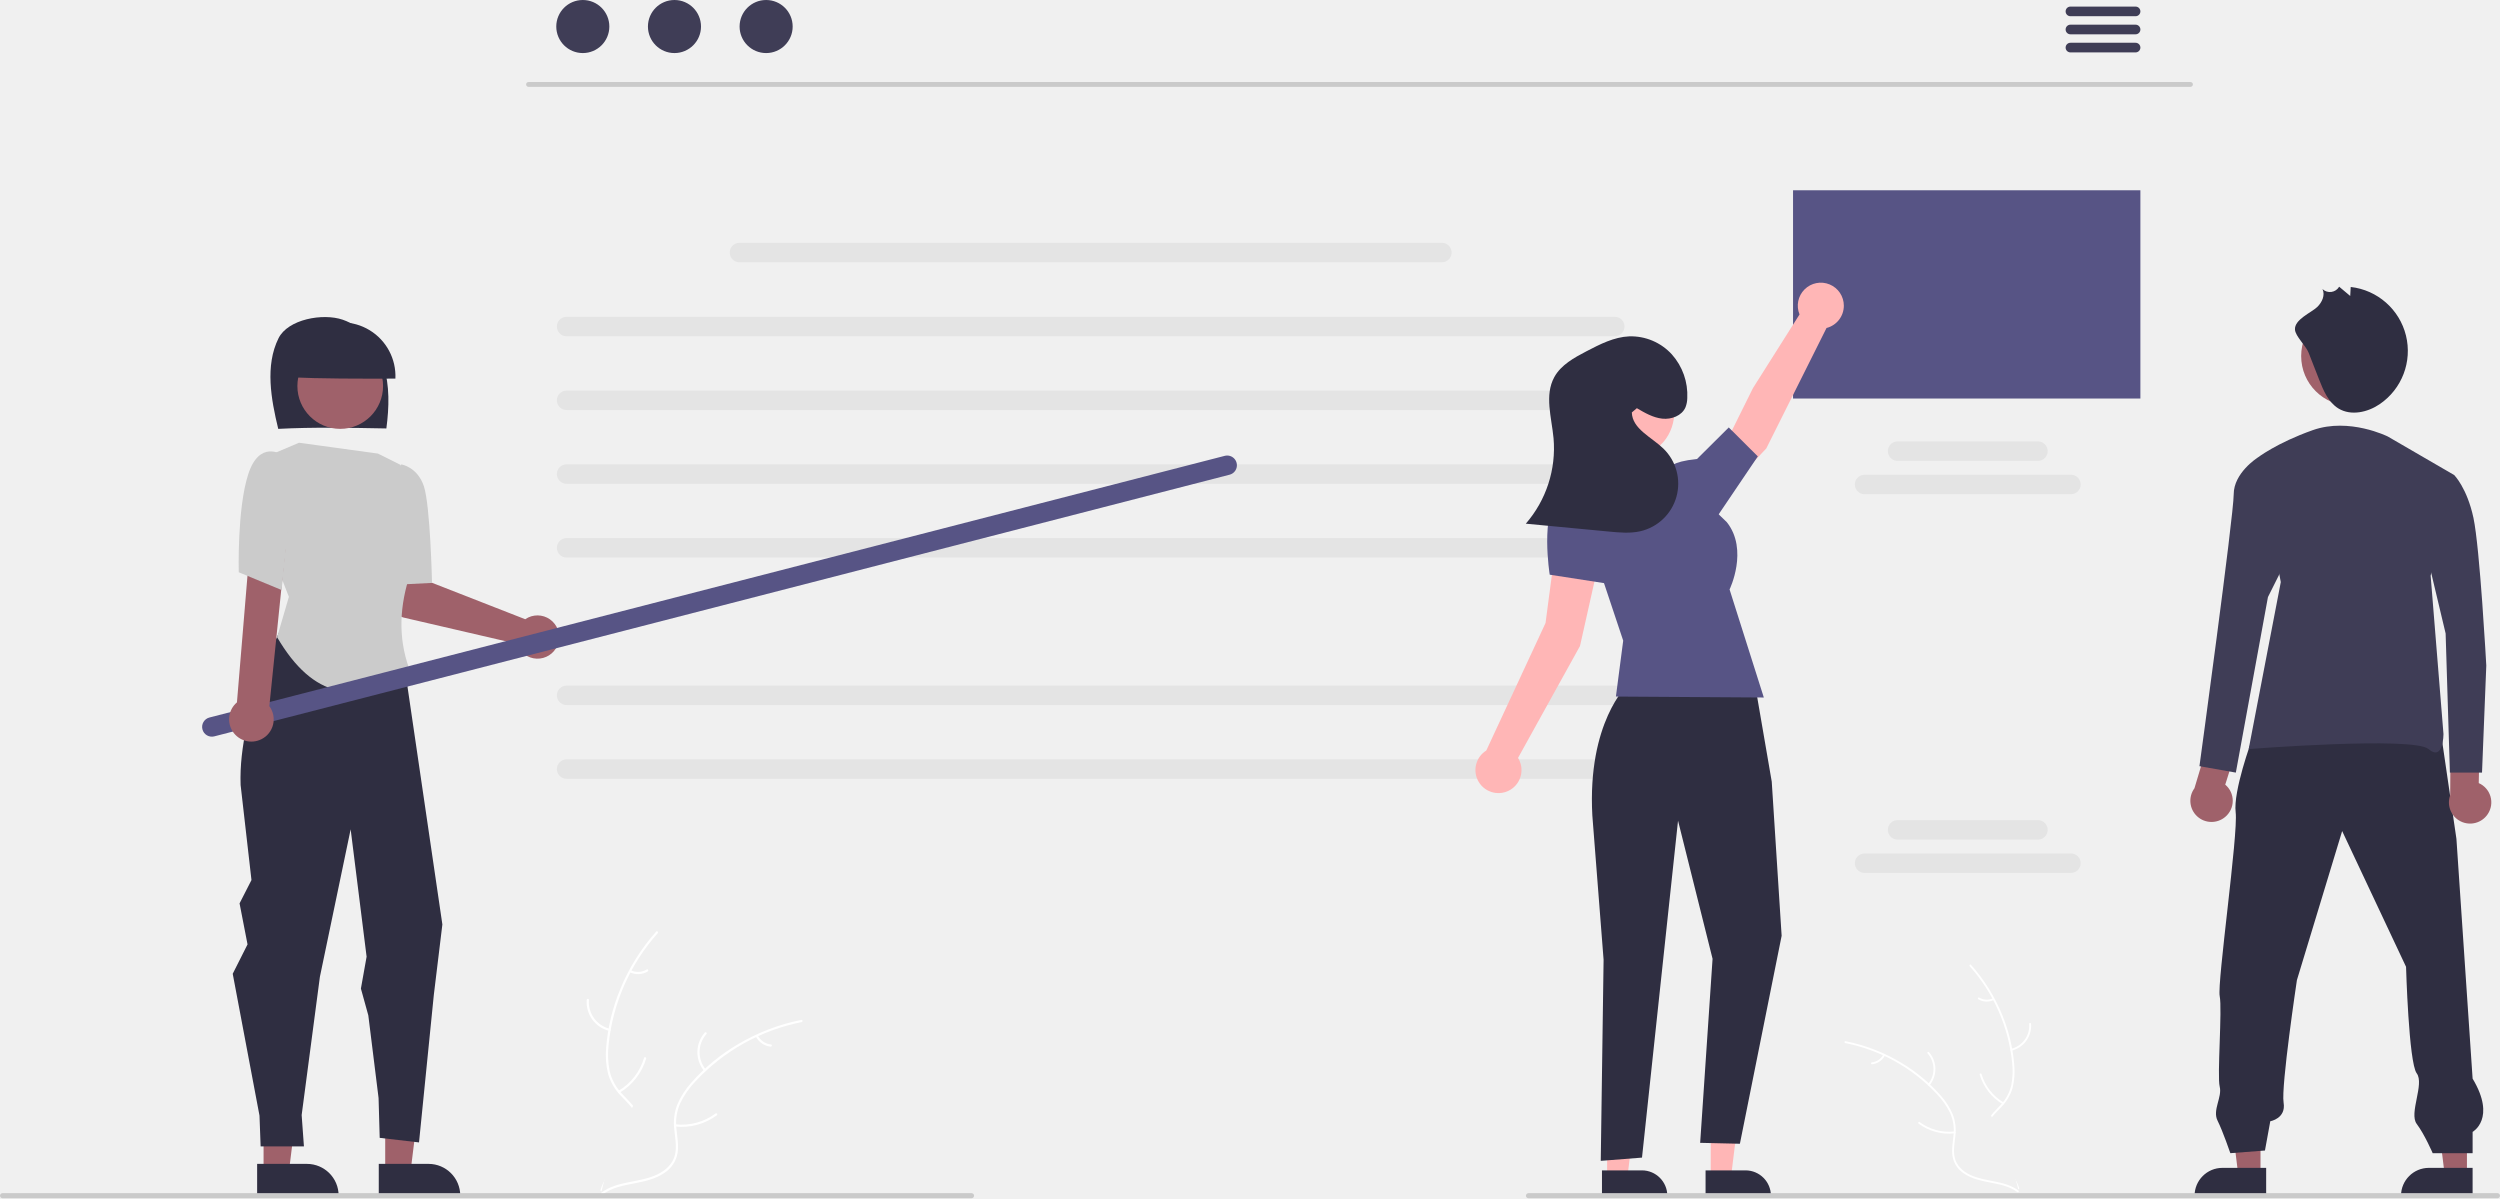
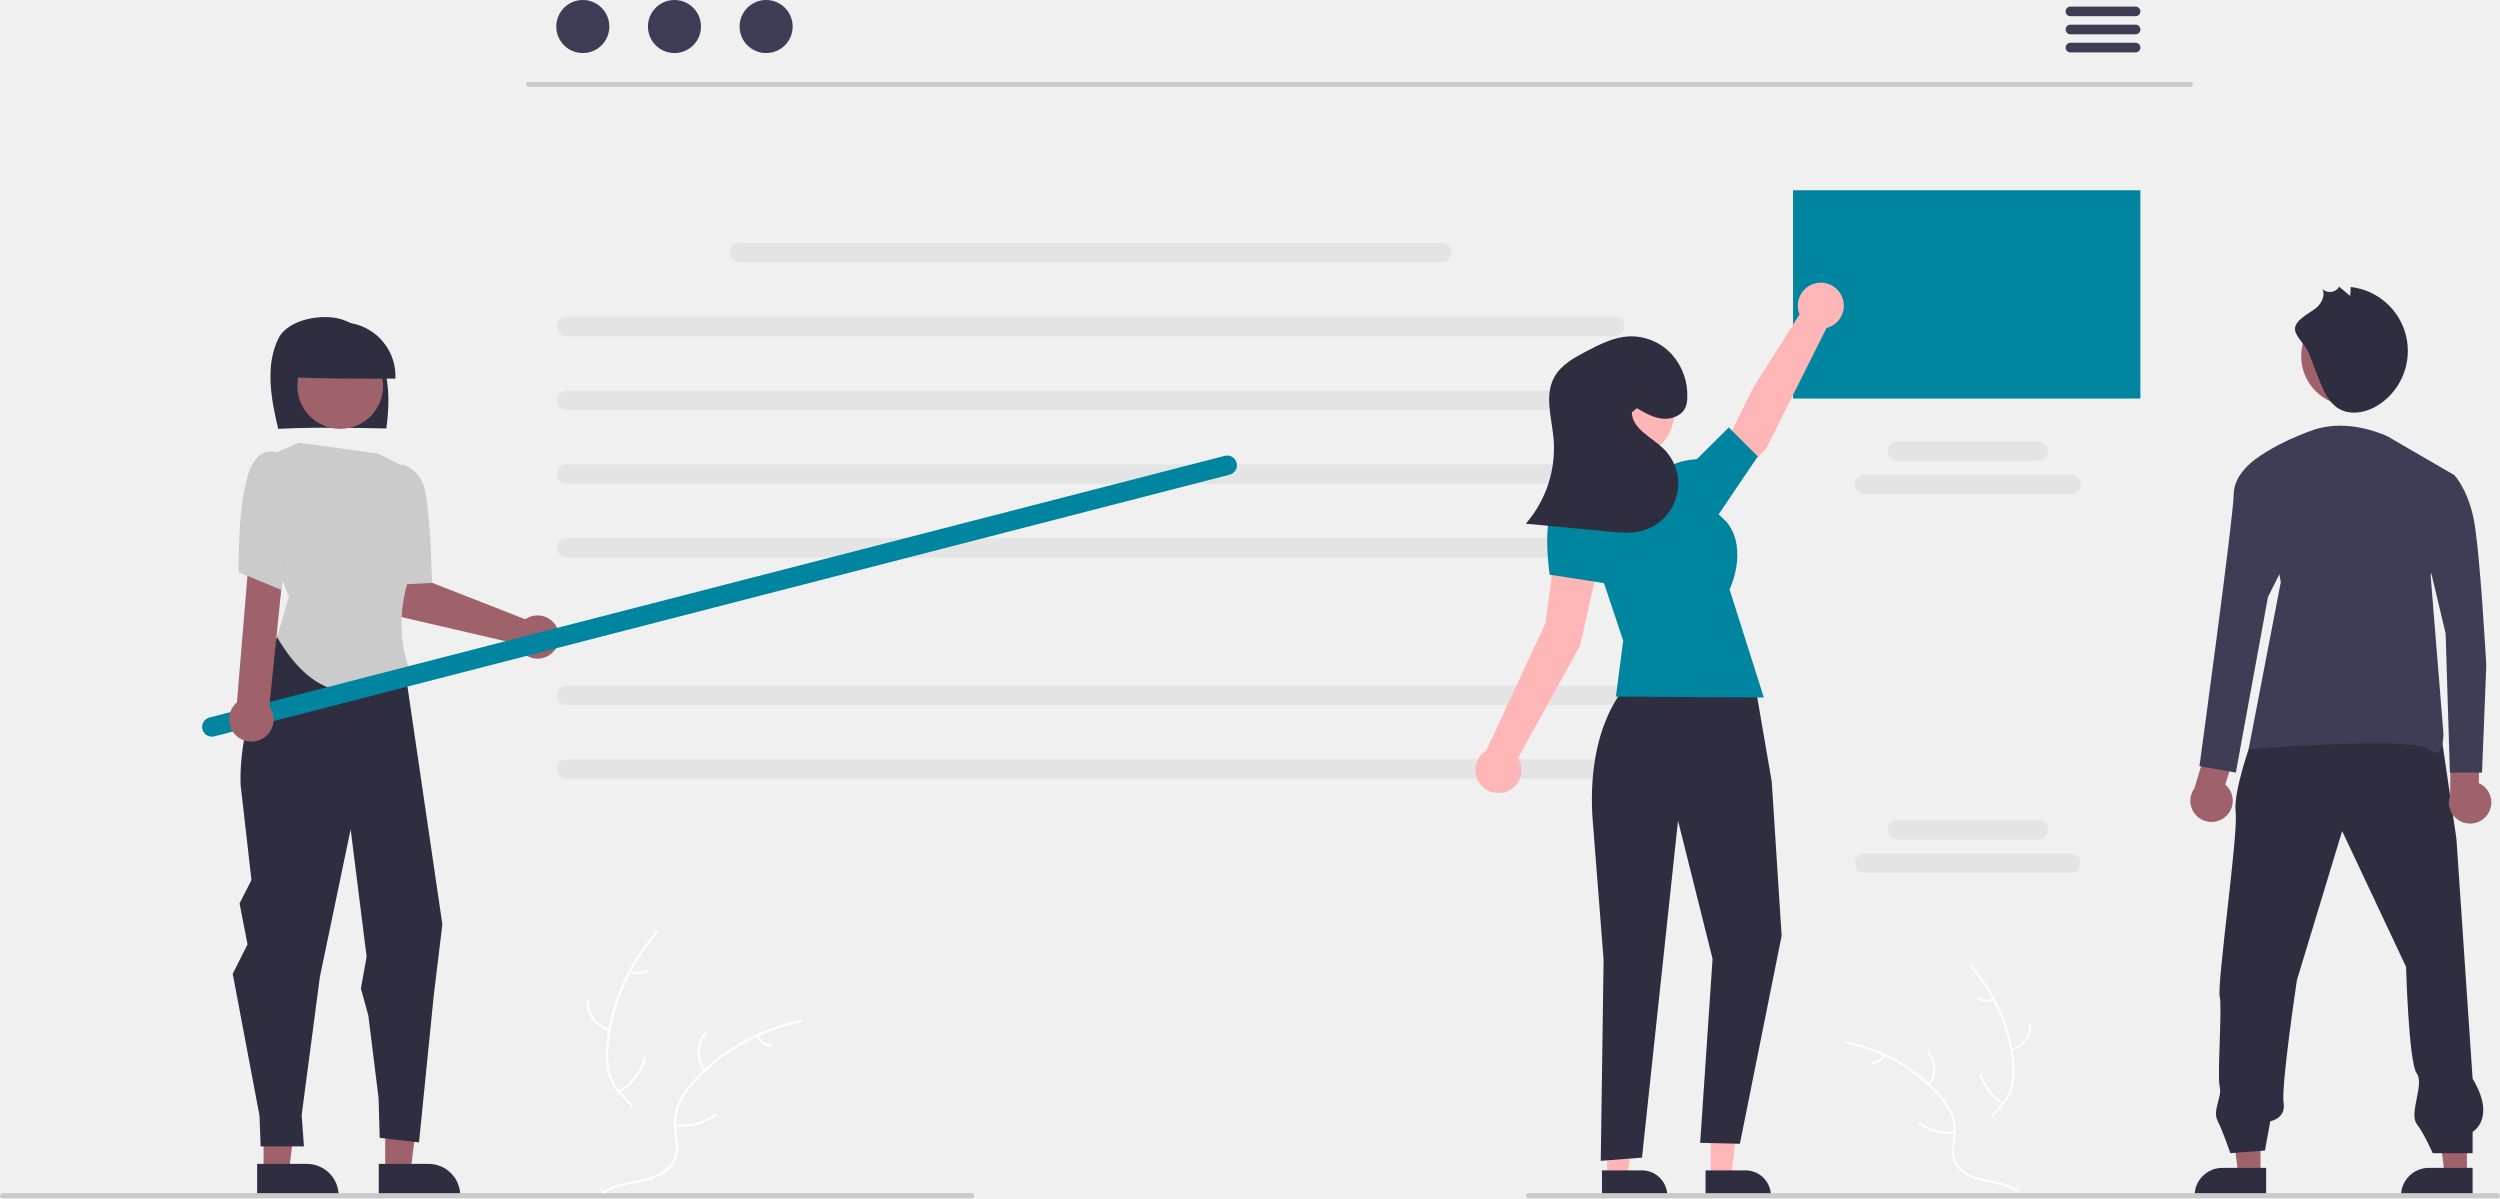
<svg xmlns="http://www.w3.org/2000/svg" data-name="Layer 1" width="983" height="471.149" viewBox="0 0 983 471.149">
  <path d="M333.732,626.165c2.431-19.55,14.548-38.813,33.193-45.176a90.77,90.77,0,0,0,.004,62.32c2.865,7.75,6.859,16.071,4.164,23.882-1.677,4.86-5.779,8.578-10.364,10.903-4.585,2.325-9.674,3.433-14.7,4.519l-.989.818C337.063,665.418,331.301,645.715,333.732,626.165Z" transform="translate(-108.5 -214.4253)" fill="#f0f0f0" />
  <path d="M367.11,581.359a77.584,77.584,0,0,0-19.287,43.664,33.41,33.41,0,0,0,.38,10.461,19.162,19.162,0,0,0,4.766,8.888c2.148,2.36,4.619,4.526,6.156,7.367a11.733,11.733,0,0,1,.573,9.579c-1.357,3.892-4.032,7.065-6.755,10.076-3.024,3.344-6.217,6.769-7.503,11.202-.156.537-.98.264-.825-.272,2.236-7.712,9.723-12.093,13.293-19.039,1.666-3.241,2.365-7.004.803-10.426-1.366-2.992-3.912-5.227-6.107-7.598a20.448,20.448,0,0,1-4.984-8.517,30.887,30.887,0,0,1-.781-10.408,75.271,75.271,0,0,1,5.497-22.874,78.96,78.96,0,0,1,14.198-22.753c.371-.416.943.238.575.651Z" transform="translate(-108.5 -214.4253)" fill="#fff" />
  <path d="M348.057,619.769a11.64,11.64,0,0,1-8.86-12.193c.044-.557.912-.514.867.043a10.778,10.778,0,0,0,8.265,11.326c.544.129.268.953-.272.825Z" transform="translate(-108.5 -214.4253)" fill="#fff" />
  <path d="M351.722,643.319a22.435,22.435,0,0,0,10.019-12.921c.158-.537.982-.264.825.272a23.336,23.336,0,0,1-10.453,13.424c-.481.286-.869-.491-.391-.776Z" transform="translate(-108.5 -214.4253)" fill="#fff" />
  <path d="M356.544,595.945a6.589,6.589,0,0,0,6.244-.317c.478-.292.865.486.391.776a7.383,7.383,0,0,1-6.907.366.449.449,0,0,1-.276-.548.436.436,0,0,1,.548-.276Z" transform="translate(-108.5 -214.4253)" fill="#fff" />
  <path d="M423.758,615.909c-.293.191-.586.381-.88.579a86.772,86.772,0,0,0-11.095,8.662c-.271.242-.542.491-.806.74a91.477,91.477,0,0,0-19.867,27.195,88.835,88.835,0,0,0-4.866,12.59c-1.796,5.958-3.268,12.561-6.823,17.434a15.241,15.241,0,0,1-1.187,1.466H346.115c-.073-.037-.146-.066-.22-.103l-1.282.059c.052-.227.11-.462.161-.689.029-.132.066-.264.095-.396.022-.088.044-.176.059-.257.007-.029.015-.059.022-.081.015-.081.037-.154.052-.227q.484-1.968.997-3.935c0-.007,0-.007.007-.015a130.62,130.62,0,0,1,10.992-28.859c.147-.271.293-.55.454-.821a84.768,84.768,0,0,1,7.614-11.549,74.937,74.937,0,0,1,4.991-5.709,62.317,62.317,0,0,1,15.594-11.681c11.52-6.082,24.857-8.413,37.169-4.697C423.135,615.711,423.443,615.806,423.758,615.909Z" transform="translate(-108.5 -214.4253)" fill="#f0f0f0" />
  <path d="M423.686,616.316a77.584,77.584,0,0,0-41.689,23.251,33.41,33.41,0,0,0-5.995,8.582,19.162,19.162,0,0,0-1.546,9.966c.294,3.178.963,6.394.48,9.588a11.733,11.733,0,0,1-5.309,7.993c-3.427,2.291-7.472,3.213-11.46,3.978-4.427.849-9.039,1.661-12.735,4.427-.448.335-.941-.379-.494-.714,6.429-4.811,15.044-3.802,22.077-7.198,3.282-1.585,6.106-4.168,6.919-7.841.711-3.211.024-6.529-.302-9.744a20.448,20.448,0,0,1,1.148-9.801,30.887,30.887,0,0,1,5.643-8.78,75.27,75.27,0,0,1,18.161-14.954,78.96,78.96,0,0,1,25.035-9.619c.547-.108.61.758.067.866Z" transform="translate(-108.5 -214.4253)" fill="#fff" />
  <path d="M385.348,635.513a11.64,11.64,0,0,1,.267-15.07c.371-.418,1.038.138.667.557a10.778,10.778,0,0,0-.219,14.019c.356.43-.36.922-.714.494Z" transform="translate(-108.5 -214.4253)" fill="#fff" />
  <path d="M374.095,656.524a22.435,22.435,0,0,0,15.779-4.285c.449-.333.943.381.494.714a23.336,23.336,0,0,1-16.428,4.425c-.556-.062-.398-.916.155-.854Z" transform="translate(-108.5 -214.4253)" fill="#fff" />
  <path d="M406.468,621.601a6.589,6.589,0,0,0,5.176,3.506c.557.055.398.909-.155.854a7.383,7.383,0,0,1-5.735-3.866.449.449,0,0,1,.11-.604.436.436,0,0,1,.604.11Z" transform="translate(-108.5 -214.4253)" fill="#fff" />
  <path d="M911.84,633.079c-2.102-16.902-12.577-33.555-28.696-39.055a78.472,78.472,0,0,1-.004,53.876c-2.477,6.7-5.929,13.894-3.6,20.646,1.45,4.202,4.996,7.416,8.96,9.426,3.964,2.01,8.364,2.968,12.708,3.907l.855.707C908.96,667.013,913.942,649.98,911.84,633.079Z" transform="translate(-108.5 -214.4253)" fill="#f0f0f0" />
  <path d="M882.984,594.343a67.072,67.072,0,0,1,16.674,37.748,28.883,28.883,0,0,1-.329,9.044,16.566,16.566,0,0,1-4.12,7.684c-1.857,2.04-3.993,3.912-5.322,6.369a10.143,10.143,0,0,0-.496,8.281c1.173,3.365,3.485,6.107,5.84,8.711,2.614,2.891,5.375,5.852,6.486,9.684.135.464.847.228.713-.235-1.933-6.667-8.405-10.455-11.492-16.46-1.44-2.802-2.045-6.055-.695-9.013,1.181-2.587,3.382-4.519,5.28-6.569a17.677,17.677,0,0,0,4.309-7.363,26.702,26.702,0,0,0,.675-8.998,65.072,65.072,0,0,0-4.753-19.775,68.262,68.262,0,0,0-12.274-19.67c-.321-.359-.816.206-.497.563Z" transform="translate(-108.5 -214.4253)" fill="#fff" />
  <path d="M899.456,627.549a10.063,10.063,0,0,0,7.66-10.541c-.038-.481-.788-.445-.75.037a9.318,9.318,0,0,1-7.145,9.791c-.47.112-.232.824.235.713Z" transform="translate(-108.5 -214.4253)" fill="#fff" />
  <path d="M896.288,647.909a19.396,19.396,0,0,1-8.661-11.17c-.136-.464-.849-.228-.713.235a20.174,20.174,0,0,0,9.037,11.606c.416.247.752-.425.338-.67Z" transform="translate(-108.5 -214.4253)" fill="#fff" />
  <path d="M892.119,606.953a5.696,5.696,0,0,1-5.398-.274c-.413-.252-.748.42-.338.67a6.383,6.383,0,0,0,5.971.316.388.388,0,0,0,.239-.474.377.377,0,0,0-.474-.239Z" transform="translate(-108.5 -214.4253)" fill="#fff" />
  <path d="M834.011,624.212c.253.165.507.329.76.501a75.016,75.016,0,0,1,9.592,7.488c.234.209.469.424.697.64a79.083,79.083,0,0,1,17.175,23.511,76.799,76.799,0,0,1,4.207,10.884c1.552,5.151,2.826,10.859,5.898,15.072a13.174,13.174,0,0,0,1.026,1.267h27.768c.063-.032.127-.057.19-.089l1.109.051c-.045-.196-.095-.399-.14-.596-.025-.114-.057-.228-.082-.342-.019-.076-.038-.152-.051-.222-.006-.025-.013-.051-.019-.07-.013-.07-.032-.133-.045-.196q-.418-1.701-.862-3.402c0-.006,0-.006-.006-.013a112.922,112.922,0,0,0-9.503-24.949c-.127-.234-.253-.475-.393-.71a73.284,73.284,0,0,0-6.583-9.985,64.785,64.785,0,0,0-4.314-4.935,53.874,53.874,0,0,0-13.482-10.099c-9.959-5.258-21.49-7.273-32.133-4.061C834.55,624.041,834.284,624.123,834.011,624.212Z" transform="translate(-108.5 -214.4253)" fill="#f0f0f0" />
  <path d="M834.074,624.565a67.073,67.073,0,0,1,36.04,20.101,28.884,28.884,0,0,1,5.183,7.419,16.566,16.566,0,0,1,1.336,8.616c-.254,2.747-.833,5.528-.415,8.289a10.143,10.143,0,0,0,4.59,6.91c2.963,1.98,6.46,2.778,9.907,3.439,3.828.734,7.815,1.436,11.009,3.827.387.29.814-.328.427-.617-5.558-4.16-13.006-3.287-19.086-6.223-2.837-1.37-5.278-3.604-5.981-6.778-.615-2.776-.021-5.644.261-8.423a17.677,17.677,0,0,0-.993-8.473,26.703,26.703,0,0,0-4.878-7.591,65.072,65.072,0,0,0-15.7-12.928,68.262,68.262,0,0,0-21.643-8.316c-.473-.094-.527.655-.058.749Z" transform="translate(-108.5 -214.4253)" fill="#fff" />
  <path d="M867.218,641.16a10.063,10.063,0,0,0-.231-13.028c-.32-.361-.897.12-.576.481a9.318,9.318,0,0,1,.19,12.12c-.308.372.311.797.617.427Z" transform="translate(-108.5 -214.4253)" fill="#fff" />
  <path d="M876.946,659.324a19.396,19.396,0,0,1-13.641-3.704c-.388-.288-.815.329-.427.617a20.174,20.174,0,0,0,14.202,3.826c.481-.053.344-.792-.134-.739Z" transform="translate(-108.5 -214.4253)" fill="#fff" />
  <path d="M848.959,629.133a5.696,5.696,0,0,1-4.475,3.031c-.481.047-.344.786.134.739a6.383,6.383,0,0,0,4.958-3.342.388.388,0,0,0-.095-.522.377.377,0,0,0-.522.095Z" transform="translate(-108.5 -214.4253)" fill="#fff" />
  <path d="M969.8,248.57H316.312a.948.948,0,0,1,0-1.897H969.8a.948.948,0,1,1,0,1.897Z" transform="translate(-108.5 -214.4253)" fill="#cacaca" />
  <circle cx="229.16" cy="10.433" r="10.433" fill="#3f3d56" />
  <circle cx="265.201" cy="10.433" r="10.433" fill="#3f3d56" />
  <circle cx="301.242" cy="10.433" r="10.433" fill="#3f3d56" />
  <path d="M948.205,220.807H922.597a1.897,1.897,0,0,1,0-3.794h25.608a1.897,1.897,0,1,1,0,3.794Z" transform="translate(-108.5 -214.4253)" fill="#3f3d56" />
  <path d="M948.205,227.92H922.597a1.897,1.897,0,0,1,0-3.794h25.608a1.897,1.897,0,1,1,0,3.794Z" transform="translate(-108.5 -214.4253)" fill="#3f3d56" />
  <path d="M948.205,235.034H922.597a1.897,1.897,0,0,1,0-3.794h25.608a1.897,1.897,0,1,1,0,3.794Z" transform="translate(-108.5 -214.4253)" fill="#3f3d56" />
-   <rect x="705.024" y="74.816" width="136.578" height="81.887" fill="#575485" />
+   <rect x="705.024" y="74.816" width="136.578" height="81.887" fill="#0085a1" />
  <path d="M922.854,408.747H841.591a3.828,3.828,0,0,1,0-7.655h81.264a3.828,3.828,0,0,1,0,7.655Z" transform="translate(-108.5 -214.4253)" fill="#e4e4e4" />
  <path d="M909.752,395.645h-55.059a3.828,3.828,0,1,1,0-7.655h55.059a3.828,3.828,0,1,1,0,7.655Z" transform="translate(-108.5 -214.4253)" fill="#e4e4e4" />
  <rect x="705.024" y="223.724" width="136.578" height="81.887" fill="#f0f0f0" />
  <path d="M922.854,557.655H841.591a3.828,3.828,0,0,1,0-7.655h81.264a3.828,3.828,0,0,1,0,7.655Z" transform="translate(-108.5 -214.4253)" fill="#e4e4e4" />
  <path d="M909.752,544.553h-55.059a3.828,3.828,0,1,1,0-7.655h55.059a3.828,3.828,0,1,1,0,7.655Z" transform="translate(-108.5 -214.4253)" fill="#e4e4e4" />
  <path d="M743.488,346.655H331.225a3.828,3.828,0,0,1,0-7.655H743.488a3.828,3.828,0,0,1,0,7.655Z" transform="translate(-108.5 -214.4253)" fill="#e4e4e4" />
  <path d="M743.488,375.655H331.225a3.828,3.828,0,0,1,0-7.655H743.488a3.828,3.828,0,0,1,0,7.655Z" transform="translate(-108.5 -214.4253)" fill="#e4e4e4" />
  <path d="M743.488,404.655H331.225a3.828,3.828,0,0,1,0-7.655H743.488a3.828,3.828,0,0,1,0,7.655Z" transform="translate(-108.5 -214.4253)" fill="#e4e4e4" />
  <path d="M743.488,433.655H331.225a3.828,3.828,0,0,1,0-7.655H743.488a3.828,3.828,0,0,1,0,7.655Z" transform="translate(-108.5 -214.4253)" fill="#e4e4e4" />
  <path d="M743.488,491.655H331.225a3.828,3.828,0,0,1,0-7.655H743.488a3.828,3.828,0,0,1,0,7.655Z" transform="translate(-108.5 -214.4253)" fill="#e4e4e4" />
  <path d="M743.488,520.655H331.225a3.828,3.828,0,0,1,0-7.655H743.488a3.828,3.828,0,0,1,0,7.655Z" transform="translate(-108.5 -214.4253)" fill="#e4e4e4" />
  <path d="M675.386,317.553H399.327a3.828,3.828,0,1,1,0-7.655h276.059a3.828,3.828,0,1,1,0,7.655Z" transform="translate(-108.5 -214.4253)" fill="#e4e4e4" />
  <polygon points="672.663 462.791 680.633 462.791 684.425 432.047 672.662 432.048 672.663 462.791" fill="#ffb6b6" />
  <path d="M779.13,674.614l15.697-.001h.001a10.004,10.004,0,0,1,10.003,10.003v.325l-25.7.001Z" transform="translate(-108.5 -214.4253)" fill="#2f2e41" />
  <polygon points="631.925 462.791 639.895 462.791 643.687 432.047 631.923 432.048 631.925 462.791" fill="#ffb6b6" />
  <path d="M738.392,674.614l15.697-.001h.001a10.004,10.004,0,0,1,10.003,10.003v.325l-25.7.001Z" transform="translate(-108.5 -214.4253)" fill="#2f2e41" />
  <path d="M833.498,334.628a9.053,9.053,0,1,0-17.426,3.439l-18.317,28.98-11.402,22.98,9.41,8.351,7.241-7.621,23.683-47.366A9.048,9.048,0,0,0,833.498,334.628Z" transform="translate(-108.5 -214.4253)" fill="#ffb6b6" />
  <path d="M738.442,429.684l-17.954-2.783-4.277,32.481-23.302,50.145a9.057,9.057,0,1,0,12.483,2.904l24.364-43.995Z" transform="translate(-108.5 -214.4253)" fill="#ffb6b6" />
  <path d="M748.391,483.794s-15.789,14.6-13.782,51.31l4.423,56.712-1.115,79.054,16.217-1.274,14.168-132.484,13.579,54.318L777.005,663.787l15.621.362,16.413-81.773L805.149,521.761,798.614,483.794Z" transform="translate(-108.5 -214.4253)" fill="#2f2e41" />
-   <path d="M765.283,398.3l-37.721,10.562,19.18,57.465-2.867,21.984,58.16.377-13.469-42.491s7.559-15.544-1.072-26.439Z" transform="translate(-108.5 -214.4253)" fill="#575485" />
-   <path d="M760.757,407.353l4.526-9.053s-.146-2.275,10.489-3.401l12.478-12.402L799.672,393.88l-19.3,28.561Z" transform="translate(-108.5 -214.4253)" fill="#575485" />
-   <path d="M742.651,416.406s-13.579-15.088-21.124-7.544-3.676,31.533-3.676,31.533l23.497,3.646Z" transform="translate(-108.5 -214.4253)" fill="#575485" />
-   <path id="a1b14455-bb06-4eca-a63d-5bd2b70c7569-440" data-name="Ellipse 358" d="M749.538,358.407c23.126.104,23.124,35.266-.001,35.367C726.412,393.67,726.414,358.508,749.538,358.407Z" transform="translate(-108.5 -214.4253)" fill="#ffb6b6" />
+   <path d="M765.283,398.3l-37.721,10.562,19.18,57.465-2.867,21.984,58.16.377-13.469-42.491s7.559-15.544-1.072-26.439Z" transform="translate(-108.5 -214.4253)" fill="#0085a1" />
+   <path d="M760.757,407.353l4.526-9.053s-.146-2.275,10.489-3.401l12.478-12.402L799.672,393.88l-19.3,28.561Z" transform="translate(-108.5 -214.4253)" fill="#0085a1" />
+   <path d="M742.651,416.406s-13.579-15.088-21.124-7.544-3.676,31.533-3.676,31.533l23.497,3.646Z" transform="translate(-108.5 -214.4253)" fill="#0085a1" />
+   <path id="a1b14455-bb06-4eca-a63d-5bd2b70c7569-2088" data-name="Ellipse 358" d="M749.538,358.407c23.126.104,23.124,35.266-.001,35.367C726.412,393.67,726.414,358.508,749.538,358.407Z" transform="translate(-108.5 -214.4253)" fill="#ffb6b6" />
  <path d="M752.113,374.922c3.126,1.841,6.374,3.724,9.98,4.118s7.689-1.123,9.136-4.45a10.265,10.265,0,0,0,.708-3.616,24.036,24.036,0,0,0-6.084-17.224,21.797,21.797,0,0,0-16.727-7.072c-5.975.26-11.497,3.088-16.8,5.856-4.876,2.545-10.025,5.349-12.674,10.169-3.926,7.142-1.064,15.887-.302,24.002a45.217,45.217,0,0,1-10.901,33.632l32.904,3.118c4.004.379,8.088.754,12.013-.122a19.201,19.201,0,0,0,9.132-32.572c-4.67-4.496-12.181-7.68-12.366-14.16" transform="translate(-108.5 -214.4253)" fill="#2f2e41" />
  <polygon points="888.827 462.055 880.097 462.055 875.944 428.383 888.828 428.383 888.827 462.055" fill="#9f616a" />
  <path d="M999.553,684.942l-28.148-.001v-.356A10.957,10.957,0,0,1,982.361,673.629h.001l17.192.001Z" transform="translate(-108.5 -214.4253)" fill="#2f2e41" />
  <polygon points="970.002 462.055 961.272 462.055 957.119 428.383 970.003 428.383 970.002 462.055" fill="#9f616a" />
  <path d="M1080.728,684.942l-28.148-.001v-.356a10.957,10.957,0,0,1,10.956-10.956h.001l17.192.001Z" transform="translate(-108.5 -214.4253)" fill="#2f2e41" />
  <path d="M993.847,505.604s-7.328,19.889-6.281,28.263-7.327,66.994-6.281,72.228-1.047,31.404,0,35.591-2.938,9.188-.844,13.376,5.032,12.794,5.032,12.794l13.608-1.047,2.094-11.515s6.281-1.047,5.234-7.328,5.234-48.152,5.234-48.152l17.795-58.62,25.123,53.386s1.047,37.684,4.187,41.871-3.14,15.702,0,19.889,6.281,11.515,6.281,11.515h15.702v-8.374s9.421-5.234,0-20.936l-6.366-94.296-6.281-42.918Z" transform="translate(-108.5 -214.4253)" fill="#2f2e41" />
  <circle cx="924.37" cy="140.004" r="19.551" fill="#a0616a" />
  <path d="M1016.232,353.081q2.069,5.287,4.139,10.574c1.696,4.333,3.639,8.969,7.614,11.388,4.908,2.986,11.463,1.53,16.212-1.704a25.316,25.316,0,0,0-11.395-46.077l-.196,3.539-4.343-3.64a4.222,4.222,0,0,1-6.563.928c1.141,2.365-.176,5.249-2.077,7.061-2.336,2.225-9.017,4.9-8.74,8.878C1011.066,346.682,1015.155,350.329,1016.232,353.081Z" transform="translate(-108.5 -214.4253)" fill="#2f2e41" />
  <path d="M1086.688,534.525a8.279,8.279,0,0,0-3.547-12.188l.391-18.914-11.436-3.041L1071.919,527.1a8.323,8.323,0,0,0,14.769,7.425Z" transform="translate(-108.5 -214.4253)" fill="#9f616a" />
  <path d="M1047.393,386.064s-15.151-7.575-29.46-2.525-21.884,10.942-21.884,10.942l9.259,48.819-12.626,65.653s64.812-5.05,70.703,0,5.892-5.892,5.892-5.892l-5.05-62.286,9.259-39.56Z" transform="translate(-108.5 -214.4253)" fill="#3f3d56" />
  <path d="M983.447,535.645a8.278,8.278,0,0,0,.017-12.694l5.685-18.043-10.122-6.129L971.357,524.372a8.323,8.323,0,0,0,12.091,11.273Z" transform="translate(-108.5 -214.4253)" fill="#9f616a" />
  <path d="M1001.941,394.482h-5.892s-9.259,5.892-9.259,14.309S973.323,515.688,973.323,515.688l14.309,2.525,12.626-69.02,9.259-18.518Z" transform="translate(-108.5 -214.4253)" fill="#3f3d56" />
  <path d="M1057.494,401.215h15.992s5.05,5.05,7.575,16.834,5.05,58.078,5.05,58.078l-1.683,42.085h-12.626l-1.683-54.711-8.417-35.352Z" transform="translate(-108.5 -214.4253)" fill="#3f3d56" />
  <path d="M316.181,457.229a8.533,8.533,0,0,0-1.159.679L277.58,443.272l-1.484-9.653-14.86.336.967,17.344a6.485,6.485,0,0,0,5.009,5.956l44.552,10.335a8.509,8.509,0,1,0,4.417-10.362Z" transform="translate(-108.5 -214.4253)" fill="#9f616a" />
  <polygon points="151.465 460.884 161.403 460.883 166.13 422.552 151.463 422.552 151.465 460.884" fill="#9f616a" />
  <path d="M257.43,672.065l19.571-.001h.001A12.473,12.473,0,0,1,289.474,684.536v.405l-32.044.001Z" transform="translate(-108.5 -214.4253)" fill="#2f2e41" />
  <polygon points="103.639 460.884 113.577 460.883 118.305 422.552 103.638 422.552 103.639 460.884" fill="#9f616a" />
  <path d="M209.604,672.065l19.571-.001h.001A12.473,12.473,0,0,1,241.649,684.536v.405l-32.044.001Z" transform="translate(-108.5 -214.4253)" fill="#2f2e41" />
  <path d="M217.902,383.059c-2.83-11.686-5.228-24.866.11-35.629,3.704-7.468,17.404-9.983,25.258-7.292s13.532,9.99,16.029,17.948,2.207,16.534,1.119,24.807C245.973,382.615,231.529,382.338,217.902,383.059Z" transform="translate(-108.5 -214.4253)" fill="#2f2e41" />
  <circle cx="133.777" cy="151.787" r="16.843" fill="#9f616a" />
  <path d="M221.686,362.743a21.156,21.156,0,1,1,42.286.557C249.555,363.331,235.139,363.362,221.686,362.743Z" transform="translate(-108.5 -214.4253)" fill="#2f2e41" />
  <path d="M228.298,445.197l-7.044,11.74s-19.292,36.182-18.144,66.173l4.269,37.356-4.685,9.167,3.136,16.129-5.824,11.554,10.528,55.778.448,12.097h17.025l-.896-12.321,7.168-54.34,12.097-58.018,6.272,50.083-2.24,12.545,2.912,10.528,4.032,32.481.448,15.681,15.457,1.792,5.824-58.018,3.36-27.682L264.433,455.181Z" transform="translate(-108.5 -214.4253)" fill="#2f2e41" />
  <path d="M226.064,388.509l-10.487,4.454-5.89,24.377,12.402,31.76-4.636,15.869c14.034,24.006,31.405,27.494,51.845,12.099-4.326-12.146-3.701-24.635.61-37.38,0,0,10.753-10.013,3.241-23.03l-7.165-19.448-8.871-4.435Z" transform="translate(-108.5 -214.4253)" fill="#cbcbcb" />
  <path d="M263.917,401.449l2.381-4.421s6.279.944,8.843,8.503,3.231,38.092,3.231,38.092l-13.434.68Z" transform="translate(-108.5 -214.4253)" fill="#cbcbcb" />
-   <path d="M591.921,401.091,192.702,503.977a3.828,3.828,0,0,1-1.91-7.413L590.011,393.678a3.828,3.828,0,1,1,1.91,7.413Z" transform="translate(-108.5 -214.4253)" fill="#575485" />
+   <path d="M591.921,401.091,192.702,503.977a3.828,3.828,0,0,1-1.91-7.413L590.011,393.678a3.828,3.828,0,1,1,1.91,7.413Z" transform="translate(-108.5 -214.4253)" fill="#0085a1" />
  <path d="M211.289,505.081a8.708,8.708,0,0,0,3.114-12.985l6.512-63.665H206.842l-5.175,62.165a8.755,8.755,0,0,0,9.621,14.484Z" transform="translate(-108.5 -214.4253)" fill="#9f616a" />
  <path d="M224.147,400.163l-4.932-6.972s-8.673-5.88-13.094,7.652-3.741,38.602-3.741,38.602l16.835,6.972Z" transform="translate(-108.5 -214.4253)" fill="#cbcbcb" />
  <path d="M490.5,685.575h-381a1,1,0,0,1,0-2h381a1,1,0,0,1,0,2Z" transform="translate(-108.5 -214.4253)" fill="#cacaca" />
  <path d="M1090.5,685.575h-381a1,1,0,0,1,0-2h381a1,1,0,0,1,0,2Z" transform="translate(-108.5 -214.4253)" fill="#cacaca" />
</svg>
